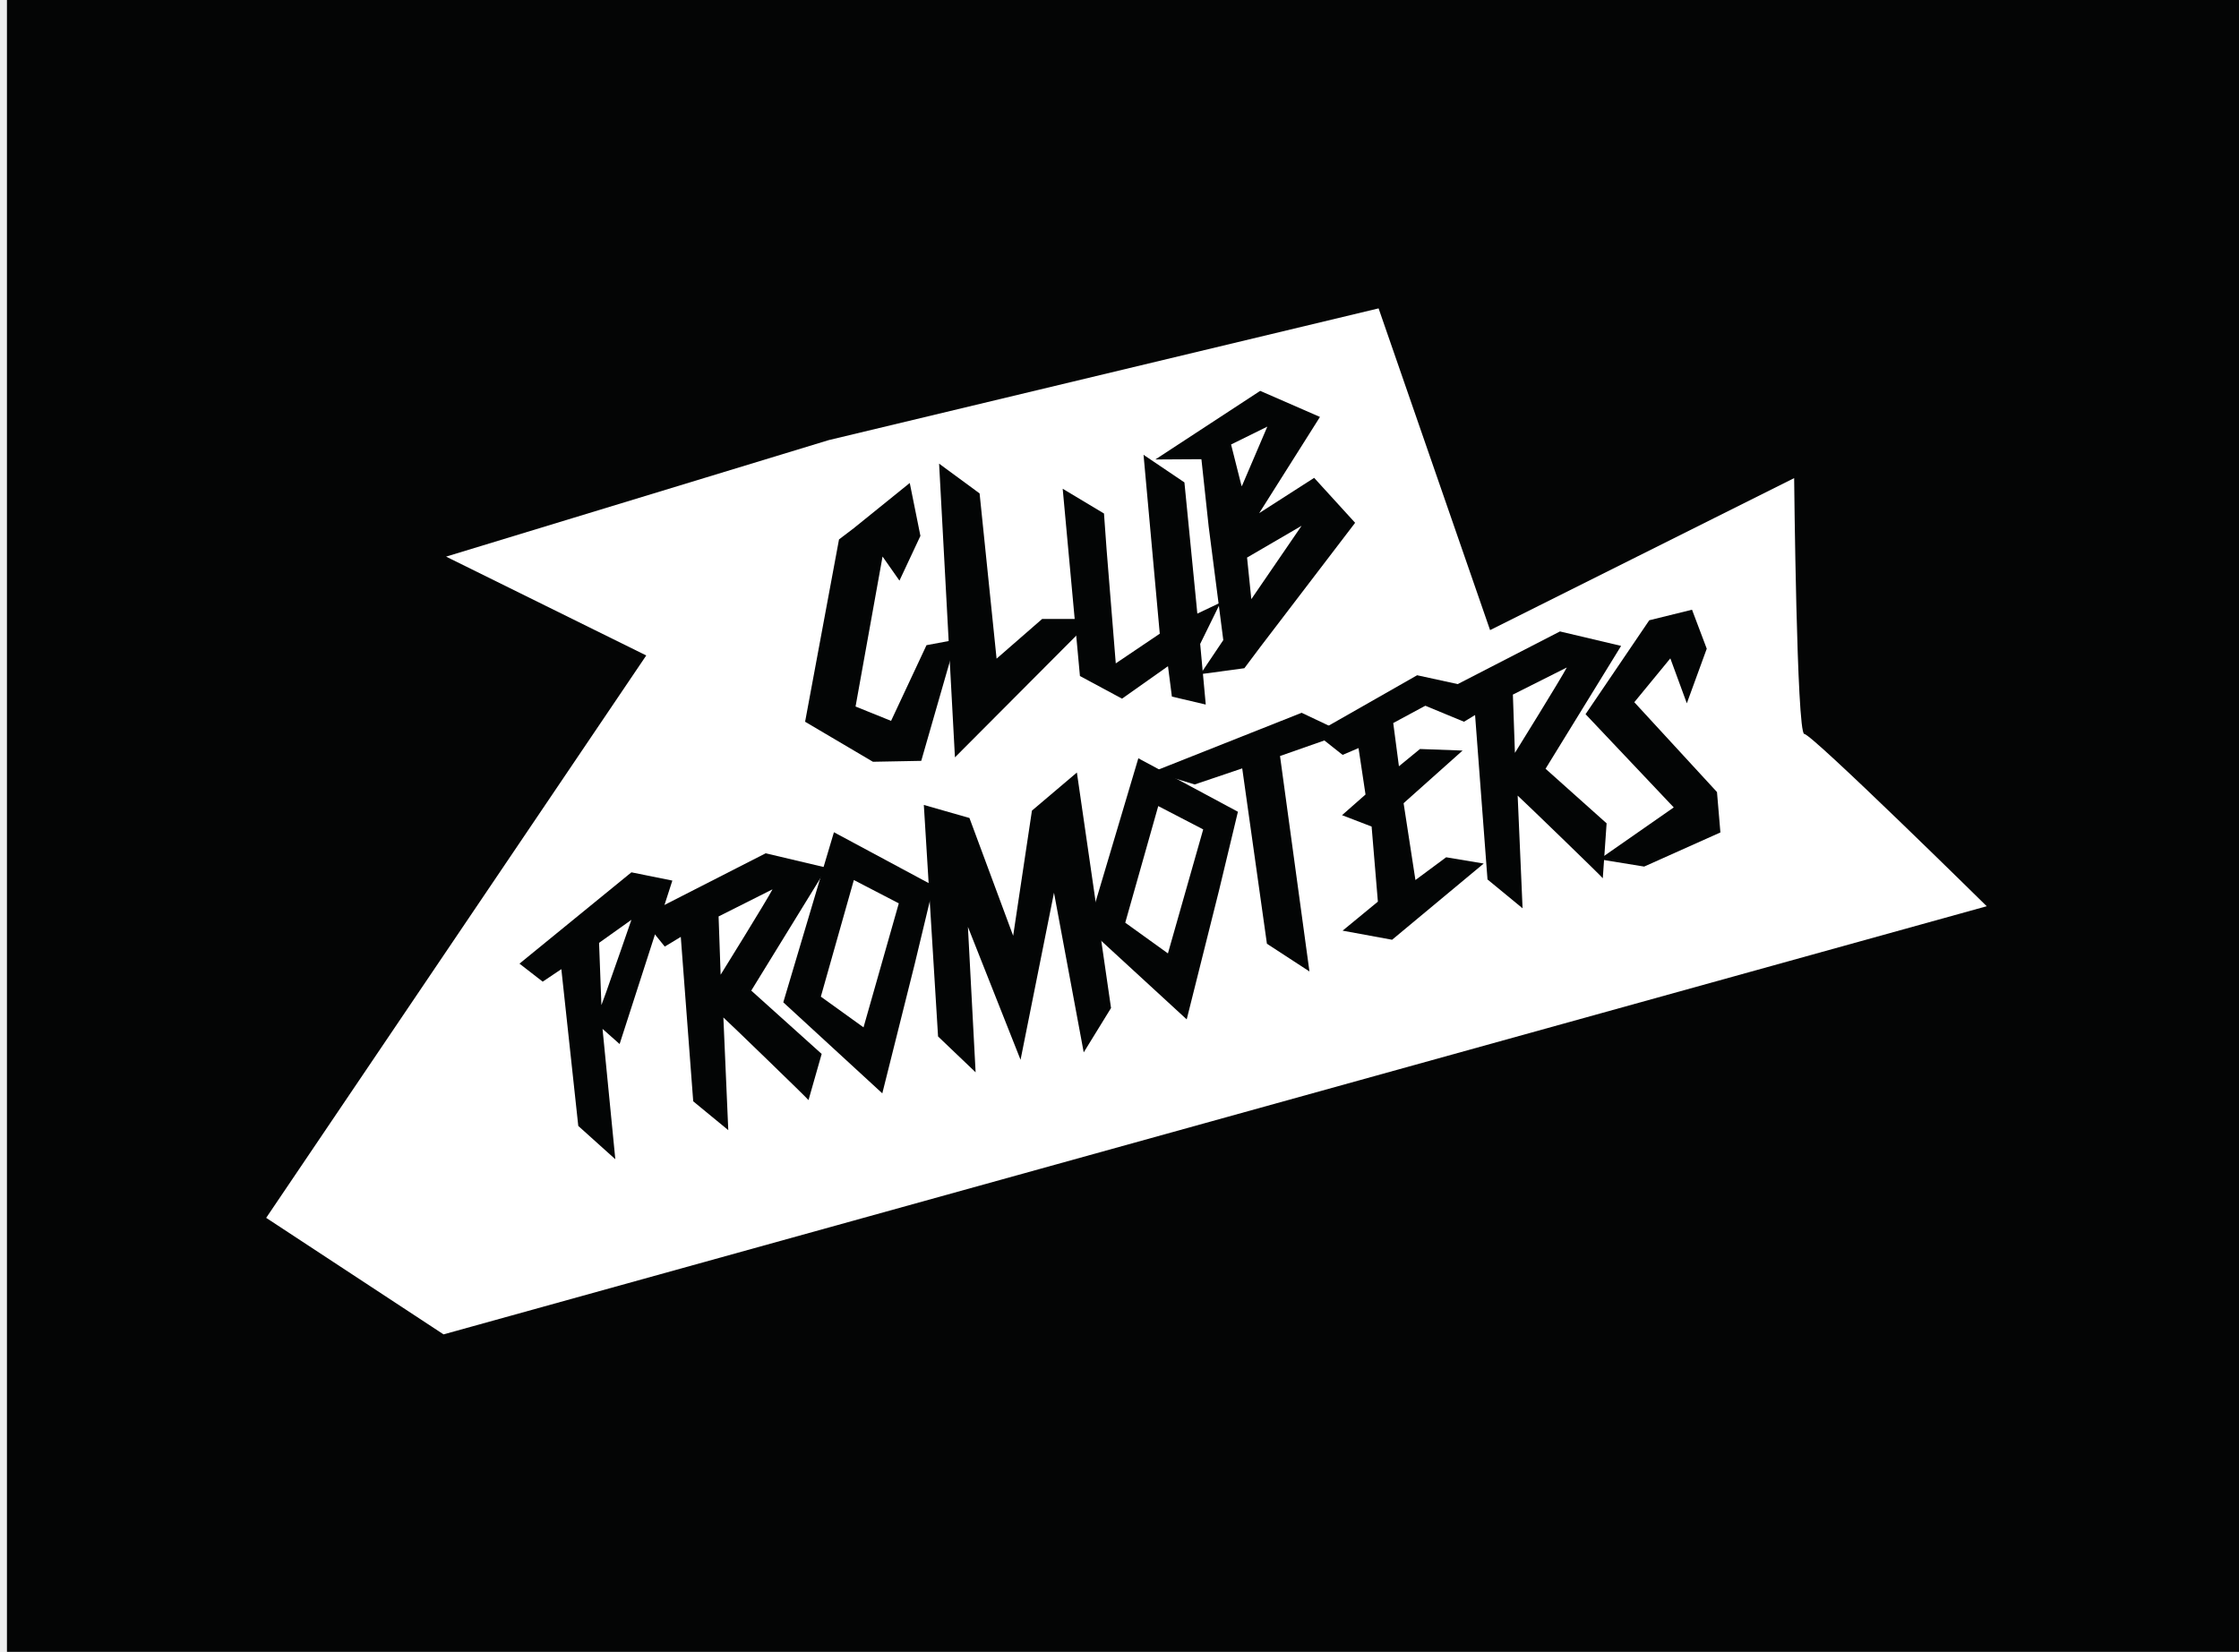
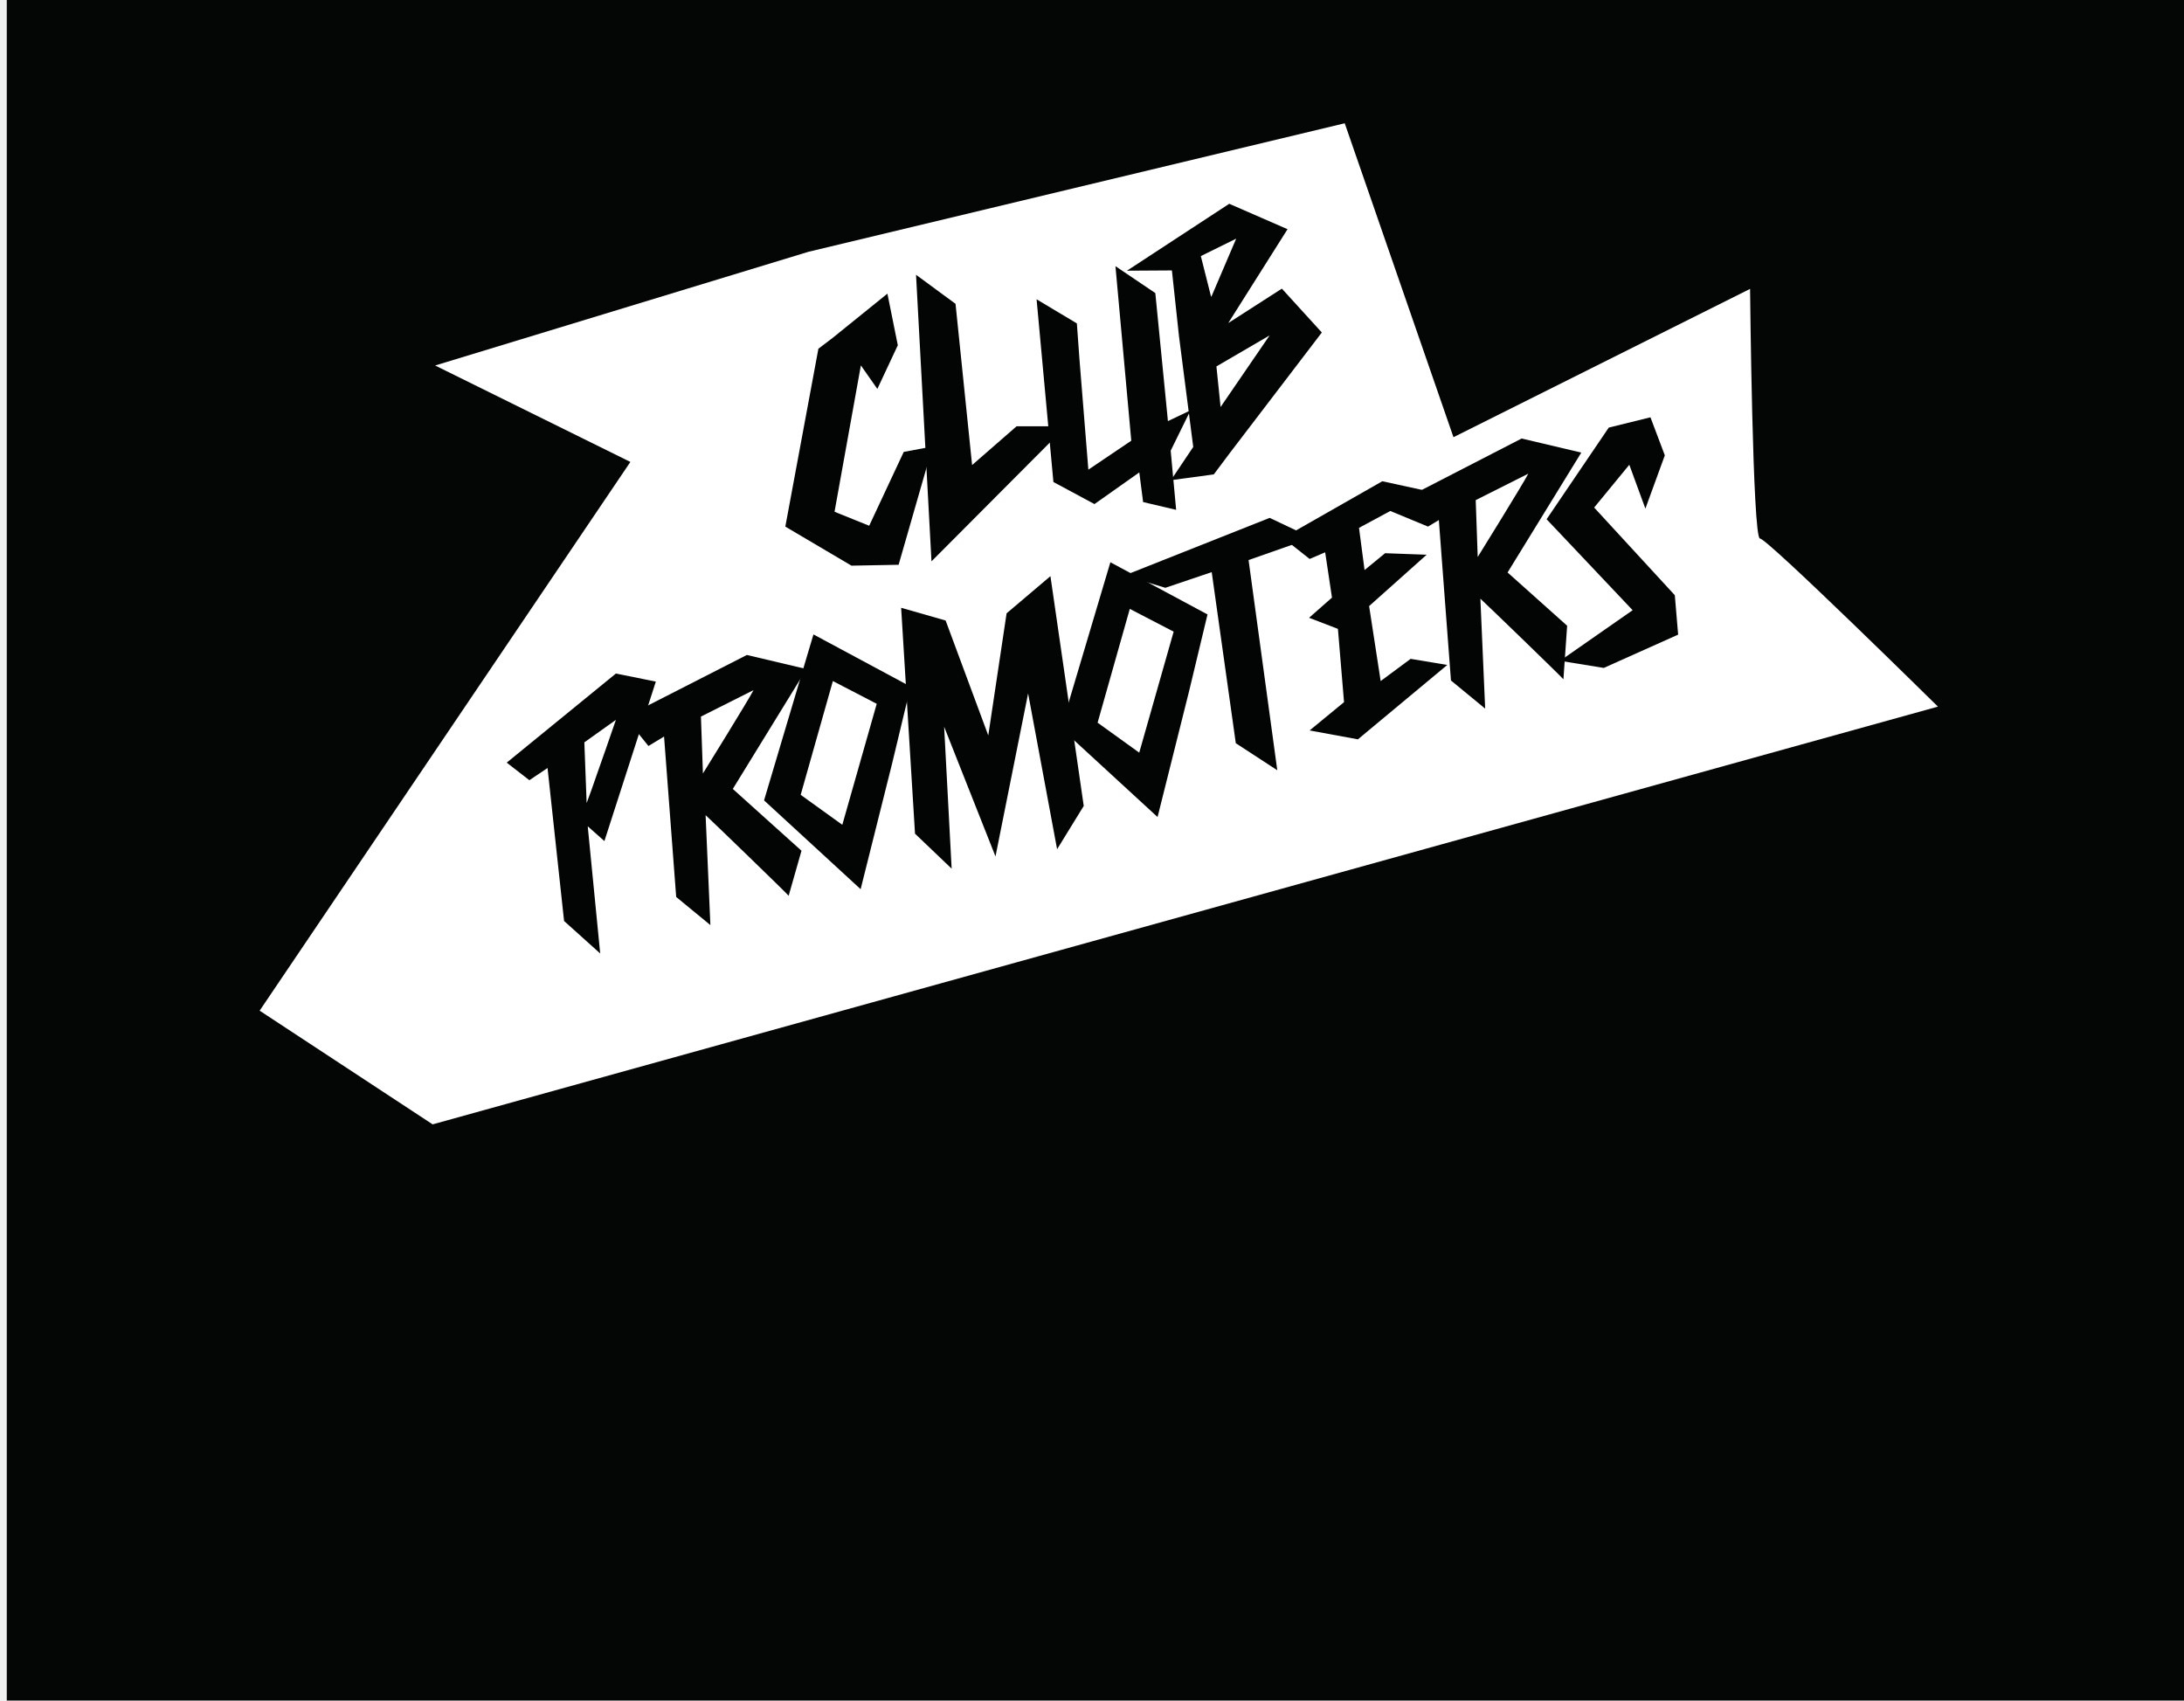
- <svg xmlns="http://www.w3.org/2000/svg" version="1.1" width="245.946pt" height="181.491pt" viewBox="0 0 245.946 181.491">
+ <svg xmlns="http://www.w3.org/2000/svg" version="1.1" width="245.946pt" height="191.491pt" viewBox="0 0 245.946 181.491">
  <g enable-background="new">
    <g id="Layer-1" data-name="Layer 1">
-       <path transform="matrix(1,0,0,-1,0,181.491)" d="M .763 0 L 245.946 0 L 245.946 181.491 L .763 181.491 Z " fill="#040505" />
+       <path transform="matrix(1,0,0,-1,0,186.491)" d="M .763 0 L 245.946 0 L 245.946 191.491 L .763 191.491 Z " fill="#040505" />
      <clipPath id="cp2">
-         <path transform="matrix(1,0,0,-1,0,181.491)" d="M 0 181.491 L 245.946 181.491 L 245.946 0 L 0 0 Z " />
+         <path transform="matrix(1,0,0,-1,0,191.491)" d="M 0 181.491 L 245.946 191.491 L 245.946 0 L 0 0 Z " />
      </clipPath>
      <g clip-path="url(#cp2)">
-         <path transform="matrix(1,0,0,-1,91.0317,48.3562)" d="M 0 0 L -42.031 -12.801 L -20.043 -23.66 L -61.793 -85.451 L -42.311 -98.254 L 127.203 -51.213 C 127.203 -51.213 107.998 -32.285 107.162 -32.285 C 106.326 -32.285 106.049 -4.174 106.049 -4.174 L 72.648 -20.875 L 60.402 14.475 Z " fill="#ffffff" />
-         <path transform="matrix(1,0,0,-1,92.1626,59.2664)" d="M 0 0 L 1.607 1.221 L 7.771 6.201 L 8.942 .389 L 6.639 -4.529 L 4.783 -1.881 L 1.817 -18.361 L 5.719 -19.936 L 9.611 -11.621 L 12.863 -11.012 L 9.033 -24.33 L 3.725 -24.43 L -3.725 -20.033 " fill="#030505" />
-         <path transform="matrix(1,0,0,-1,104.897,83.2117)" d="M 0 0 L -1.74 32.27 L 2.708 29 L 4.574 10.844 L 9.583 15.209 L 15.152 15.207 Z " fill="#030505" />
-         <path transform="matrix(1,0,0,-1,134.064,66.2097)" d="M 0 0 L -2.229 -4.539 L -1.616 -11.201 L -5.335 -10.326 L -5.765 -6.986 L -10.813 -10.553 L -15.437 -8.066 L -17.331 12.508 L -12.795 9.791 L -12.505 5.781 L -11.501 -6.676 L -6.668 -3.416 L -8.45 16.238 L -3.96 13.207 L -2.64 -.189 L -2.542 -1.209 Z " fill="#030505" />
-         <path transform="matrix(1,0,0,-1,135.229,48.8367)" d="M 0 0 L 1.158 -4.59 L 1.24 -4.451 L 3.982 1.963 Z M 7.746 -8.932 C 7.354 -9.17 1.756 -12.424 1.756 -12.424 L 2.225 -16.994 Z M 13.626 -8.604 L 3.258 -22.184 L 1.46 -24.582 L -3.369 -25.236 L -.855 -21.492 L -2.459 -9.029 L -3.25 -1.689 L -3.27 -1.615 L -8.318 -1.646 L 3.199 5.891 L 9.764 3.027 L 3.09 -7.541 L 9.126 -3.666 Z " fill="#030505" />
-         <path transform="matrix(1,0,0,-1,66.063,110.4285)" d="M 0 0 C .35 .92 .707 1.924 1.078 3.012 C 1.453 4.096 1.809 5.113 2.15 6.059 C 2.527 7.172 2.908 8.275 3.295 9.367 L -.258 6.836 Z M 7.792 13.676 L 2 -4.281 L .123 -2.617 L 1.527 -16.938 L -2.541 -13.281 L -4.402 3.947 L -6.449 2.572 L -9 4.551 L 3.295 14.584 Z " fill="#030505" />
-         <path transform="matrix(1,0,0,-1,84.856,97.7137)" d="M 0 0 L -5.922 -2.977 L -5.697 -9.381 C -5.697 -9.381 -.584 -1.146 0 0 M -2.333 -11.125 L 5.402 -18.084 L 3.955 -23.158 C 3.891 -23.012 -4.947 -14.469 -5.396 -14.078 L -4.857 -26.457 L -8.709 -23.289 L -10.074 -5.223 L -11.833 -6.289 L -14.458 -3.039 L -.75 3.961 L 5.967 2.373 Z " fill="#030505" />
-         <path transform="matrix(1,0,0,-1,94.855,112.8777)" d="M 0 0 L 3.875 13.625 L -1.063 16.188 L -4.688 3.375 Z M 7.688 15.563 L 5.613 6.922 L 2.063 -7.25 L -8.813 2.75 L -3.25 21.438 Z " fill="#030505" />
-         <path transform="matrix(1,0,0,-1,128.2925,104.7527)" d="M 0 0 L 3.875 13.625 L -1.063 16.188 L -4.688 3.375 Z M 7.688 15.563 L 5.614 6.922 L 2.063 -7.25 L -8.813 2.75 L -3.25 21.438 Z " fill="#030505" />
-         <path transform="matrix(1,0,0,-1,122.0425,110.7527)" d="M 0 0 L -3 -4.875 L -6.265 12.668 L -9.938 -5.688 L -15.72 8.916 L -14.875 -7.063 L -19 -3.125 L -20.563 22.313 L -15.552 20.879 L -10.75 7.938 L -8.688 21.688 L -3.75 25.875 Z " fill="#030505" />
-         <path transform="matrix(1,0,0,-1,140.605,83.0652)" d="M 0 0 L 3.233 -23.67 L -1.438 -20.625 L -4.151 -1.359 L -9.375 -3.125 L -13.958 -1.73 L 2.375 4.75 L 7.125 2.5 Z " fill="#030505" />
-         <path transform="matrix(1,0,0,-1,158.855,94.1902)" d="M 0 0 L 4.125 -.688 L -5.938 -9.063 L -11.375 -8.063 L -7.5 -4.875 L -8.188 3.375 L -11.438 4.625 L -8.858 6.896 L -9.624 11.996 L -11.375 11.25 L -14.375 13.625 L -3.188 20 L 1.875 18.896 L -5.813 14.75 L -5.188 10 L -2.875 11.896 L 1.804 11.725 L -4.675 5.941 L -3.375 -2.5 Z " fill="#030505" />
-         <path transform="matrix(1,0,0,-1,188.605,87.0242)" d="M 0 0 L .375 -4.438 L -8 -8.188 L -12.927 -7.387 L -4.75 -1.688 L -14.438 8.555 L -7.438 18.875 L -2.743 20.033 L -1.125 15.75 L -3.313 9.75 L -5.125 14.688 L -9.083 9.871 Z " fill="#030505" />
-         <path transform="matrix(1,0,0,-1,172.106,73.3387)" d="M 0 0 L -5.922 -2.977 L -5.697 -9.381 C -5.697 -9.381 -.584 -1.146 0 0 M -2.333 -11.125 L 4.374 -17.123 L 3.955 -23.158 C 3.891 -23.012 -4.947 -14.469 -5.396 -14.078 L -4.857 -26.457 L -8.709 -23.289 L -10.074 -5.223 L -11.293 -5.959 L -16.126 -3.959 L -.75 3.961 L 5.967 2.373 Z " fill="#030505" />
+         <path transform="matrix(1,0,0,-1,91.0317,23.3562)" d="M 0 0 L -42.031 -12.801 L -20.043 -23.66 L -61.793 -85.451 L -42.311 -98.254 L 127.203 -51.213 C 127.203 -51.213 107.998 -32.285 107.162 -32.285 C 106.326 -32.285 106.049 -4.174 106.049 -4.174 L 72.648 -20.875 L 60.402 14.475 Z " fill="#ffffff" />
+         <path transform="matrix(1,0,0,-1,92.1626,34.2664)" d="M 0 0 L 1.607 1.221 L 7.771 6.201 L 8.942 .389 L 6.639 -4.529 L 4.783 -1.881 L 1.817 -18.361 L 5.719 -19.936 L 9.611 -11.621 L 12.863 -11.012 L 9.033 -24.33 L 3.725 -24.43 L -3.725 -20.033 " fill="#030505" />
+         <path transform="matrix(1,0,0,-1,104.897,58.2117)" d="M 0 0 L -1.74 32.27 L 2.708 29 L 4.574 10.844 L 9.583 15.209 L 15.152 15.207 Z " fill="#030505" />
+         <path transform="matrix(1,0,0,-1,134.064,41.2097)" d="M 0 0 L -2.229 -4.539 L -1.616 -11.201 L -5.335 -10.326 L -5.765 -6.986 L -10.813 -10.553 L -15.437 -8.066 L -17.331 12.508 L -12.795 9.791 L -12.505 5.781 L -11.501 -6.676 L -6.668 -3.416 L -8.45 16.238 L -3.96 13.207 L -2.64 -.189 L -2.542 -1.209 Z " fill="#030505" />
+         <path transform="matrix(1,0,0,-1,135.229,23.8367)" d="M 0 0 L 1.158 -4.59 L 1.24 -4.451 L 3.982 1.963 Z M 7.746 -8.932 C 7.354 -9.17 1.756 -12.424 1.756 -12.424 L 2.225 -16.994 Z M 13.626 -8.604 L 3.258 -22.184 L 1.46 -24.582 L -3.369 -25.236 L -.855 -21.492 L -2.459 -9.029 L -3.25 -1.689 L -3.27 -1.615 L -8.318 -1.646 L 3.199 5.891 L 9.764 3.027 L 3.09 -7.541 L 9.126 -3.666 Z " fill="#030505" />
+         <path transform="matrix(1,0,0,-1,66.063,85.4285)" d="M 0 0 C .35 .92 .707 1.924 1.078 3.012 C 1.453 4.096 1.809 5.113 2.15 6.059 C 2.527 7.172 2.908 8.275 3.295 9.367 L -.258 6.836 Z M 7.792 13.676 L 2 -4.281 L .123 -2.617 L 1.527 -16.938 L -2.541 -13.281 L -4.402 3.947 L -6.449 2.572 L -9 4.551 L 3.295 14.584 Z " fill="#030505" />
+         <path transform="matrix(1,0,0,-1,84.856,72.7137)" d="M 0 0 L -5.922 -2.977 L -5.697 -9.381 C -5.697 -9.381 -.584 -1.146 0 0 M -2.333 -11.125 L 5.402 -18.084 L 3.955 -23.158 C 3.891 -23.012 -4.947 -14.469 -5.396 -14.078 L -4.857 -26.457 L -8.709 -23.289 L -10.074 -5.223 L -11.833 -6.289 L -14.458 -3.039 L -.75 3.961 L 5.967 2.373 Z " fill="#030505" />
+         <path transform="matrix(1,0,0,-1,94.855,87.8777)" d="M 0 0 L 3.875 13.625 L -1.063 16.188 L -4.688 3.375 Z M 7.688 15.563 L 5.613 6.922 L 2.063 -7.25 L -8.813 2.75 L -3.25 21.438 Z " fill="#030505" />
+         <path transform="matrix(1,0,0,-1,128.2925,79.7527)" d="M 0 0 L 3.875 13.625 L -1.063 16.188 L -4.688 3.375 Z M 7.688 15.563 L 5.614 6.922 L 2.063 -7.25 L -8.813 2.75 L -3.25 21.438 Z " fill="#030505" />
+         <path transform="matrix(1,0,0,-1,122.0425,85.7527)" d="M 0 0 L -3 -4.875 L -6.265 12.668 L -9.938 -5.688 L -15.72 8.916 L -14.875 -7.063 L -19 -3.125 L -20.563 22.313 L -15.552 20.879 L -10.75 7.938 L -8.688 21.688 L -3.75 25.875 Z " fill="#030505" />
+         <path transform="matrix(1,0,0,-1,140.605,58.0652)" d="M 0 0 L 3.233 -23.67 L -1.438 -20.625 L -4.151 -1.359 L -9.375 -3.125 L -13.958 -1.73 L 2.375 4.75 L 7.125 2.5 Z " fill="#030505" />
+         <path transform="matrix(1,0,0,-1,158.855,69.1902)" d="M 0 0 L 4.125 -.688 L -5.938 -9.063 L -11.375 -8.063 L -7.5 -4.875 L -8.188 3.375 L -11.438 4.625 L -8.858 6.896 L -9.624 11.996 L -11.375 11.25 L -14.375 13.625 L -3.188 20 L 1.875 18.896 L -5.813 14.75 L -5.188 10 L -2.875 11.896 L 1.804 11.725 L -4.675 5.941 L -3.375 -2.5 Z " fill="#030505" />
+         <path transform="matrix(1,0,0,-1,188.605,62.0242)" d="M 0 0 L .375 -4.438 L -8 -8.188 L -12.927 -7.387 L -4.75 -1.688 L -14.438 8.555 L -7.438 18.875 L -2.743 20.033 L -1.125 15.75 L -3.313 9.75 L -5.125 14.688 L -9.083 9.871 Z " fill="#030505" />
+         <path transform="matrix(1,0,0,-1,172.106,48.3387)" d="M 0 0 L -5.922 -2.977 L -5.697 -9.381 C -5.697 -9.381 -.584 -1.146 0 0 M -2.333 -11.125 L 4.374 -17.123 L 3.955 -23.158 C 3.891 -23.012 -4.947 -14.469 -5.396 -14.078 L -4.857 -26.457 L -8.709 -23.289 L -10.074 -5.223 L -11.293 -5.959 L -16.126 -3.959 L -.75 3.961 L 5.967 2.373 Z " fill="#030505" />
      </g>
    </g>
  </g>
</svg>
